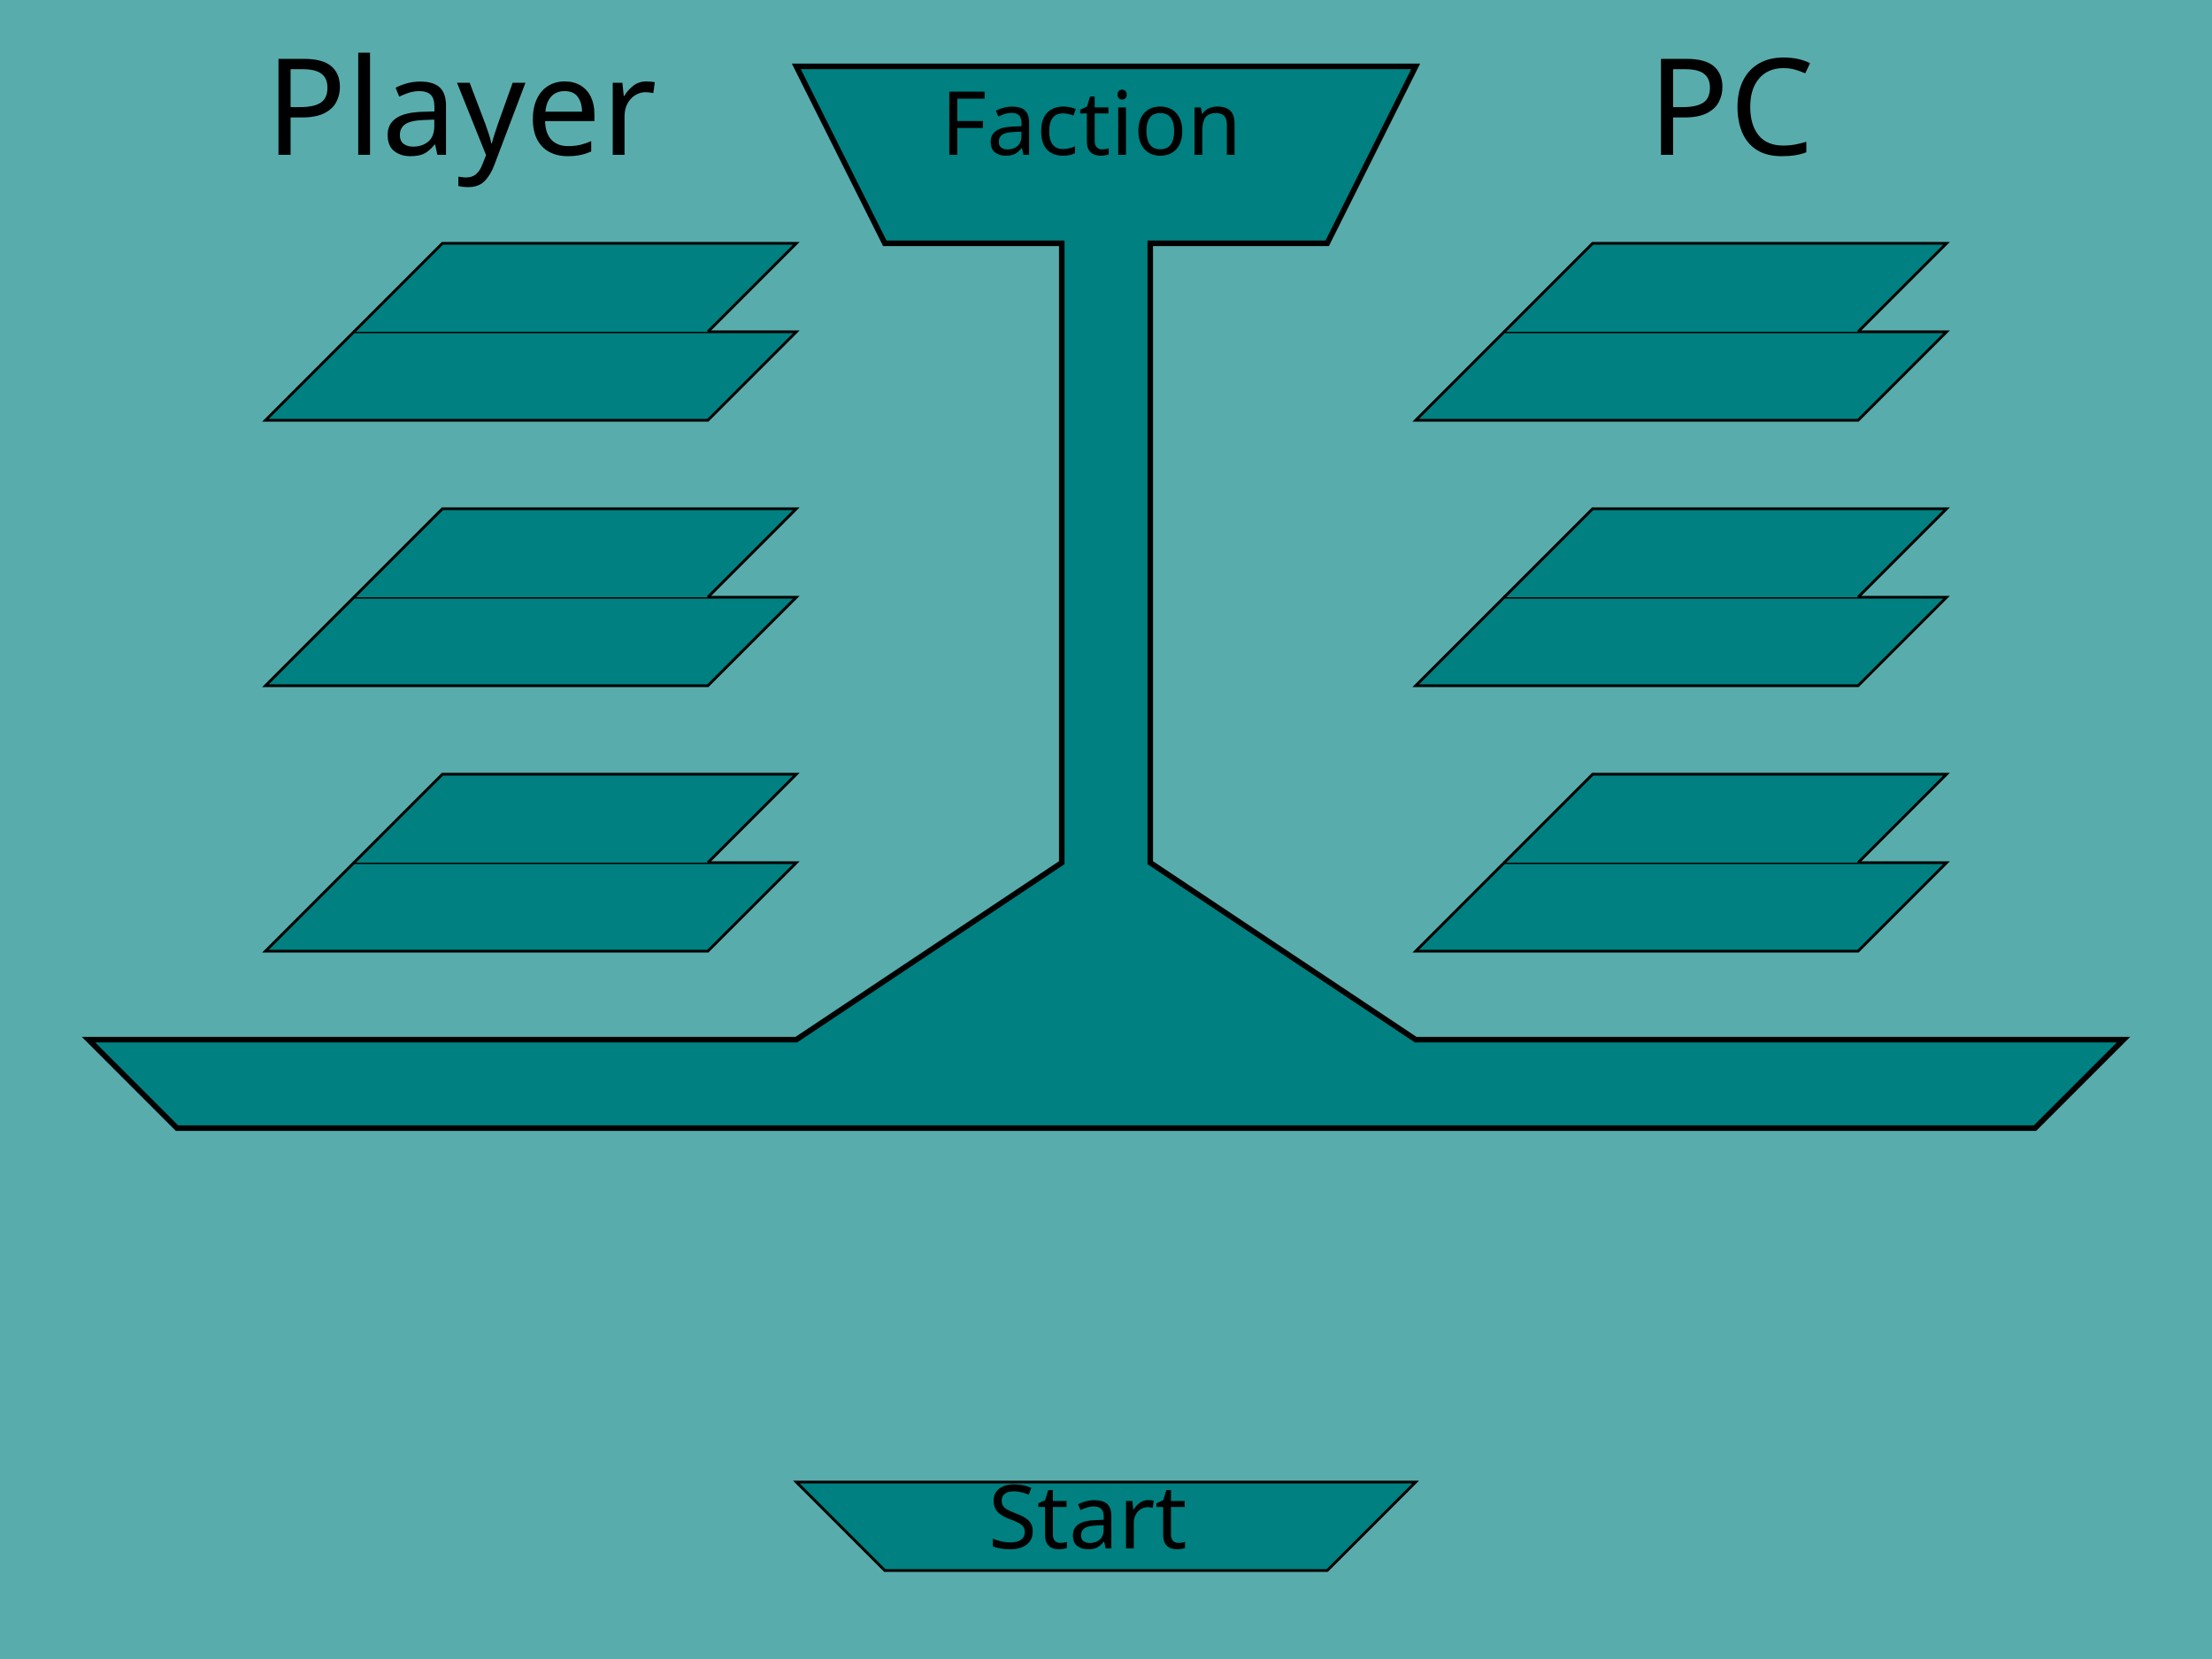
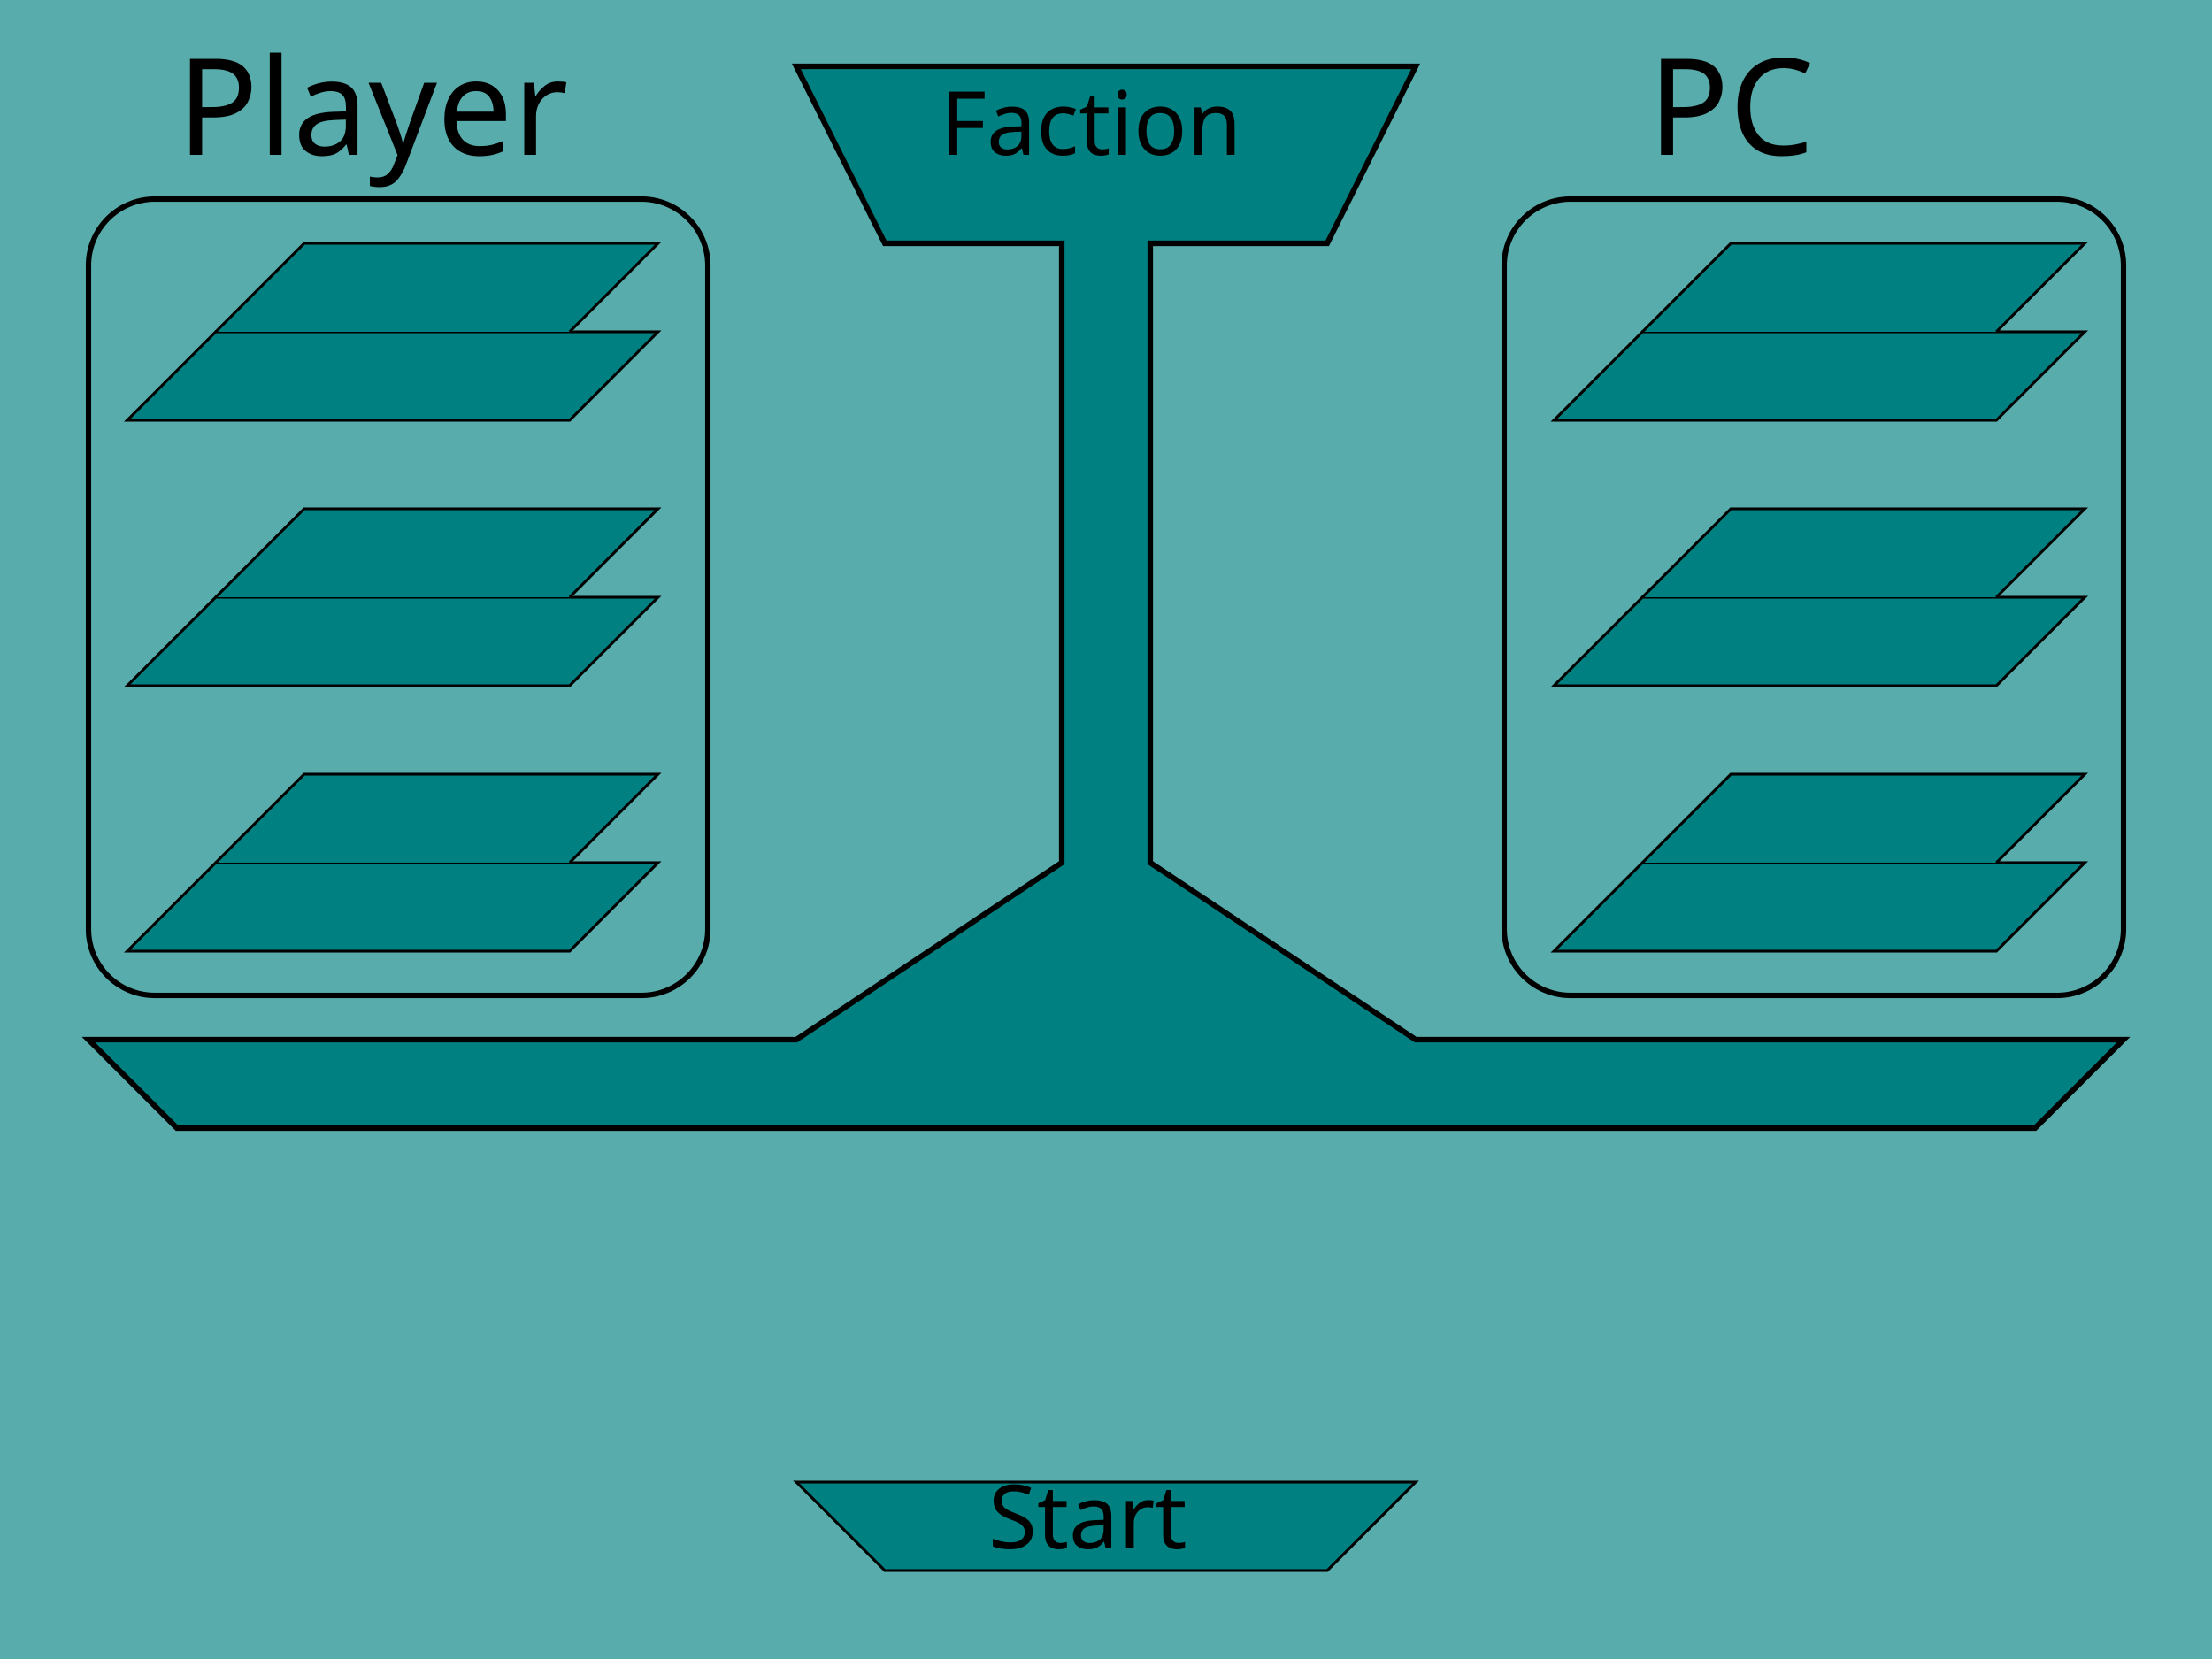
<svg xmlns="http://www.w3.org/2000/svg" width="800" height="600" id="svg2" version="1.1">
  <defs id="defs4" />
  <g id="layer1" transform="translate(0,-452.3622)" style="display:inline">
    <rect style="opacity:0.9;fill:#008080;fill-opacity:0.721;fill-rule:nonzero;stroke:none" id="rect3009" width="800" height="600" x="0" y="0" transform="translate(0,452.3622)" />
    <path style="fill:#008080;stroke:#000000;stroke-width:2;stroke-linecap:butt;stroke-linejoin:miter;stroke-opacity:1;stroke-miterlimit:4;stroke-dasharray:none" d="m 288,24 224,0 -32,64 -64,0 0,224 96,64 256,0 -32,32 -672,0 -32,-32 256,0 96,-64 0,-224 -64,0 z" id="path3853" transform="translate(0,452.3622)" />
  </g>
+   <g id="layer5">
+     <rect style="fill:none;fill-opacity:1;fill-rule:nonzero;stroke:#000000;stroke-width:1.949;stroke-linecap:round;stroke-linejoin:round;stroke-miterlimit:4;stroke-opacity:1;stroke-dasharray:none;stroke-dashoffset:0" id="rect5978" width="224" height="288" x="32" y="72" ry="24" />
+     <rect ry="24" y="72" x="544" height="288" width="224" id="rect5980" style="fill:none;stroke:#000000;stroke-width:1.949;stroke-linecap:round;stroke-linejoin:round;stroke-miterlimit:4;stroke-opacity:1;stroke-dasharray:none;stroke-dashoffset:0" />
+   </g>
  <g id="layer2">
-     <path style="fill:#008080;stroke:#000000;stroke-width:1px;stroke-linecap:butt;stroke-linejoin:miter;stroke-opacity:1" d="m 96,152 32,-32 160,0 -32,32 z" id="path3002" />
-     <path style="fill:#008080;stroke:#000000;stroke-width:1px;stroke-linecap:butt;stroke-linejoin:miter;stroke-opacity:1" d="m 128,120 32,-32 128,0 -32,32" id="path3004" />
-     <path id="path3021" d="m 96,248 32,-32 160,0 -32,32 z" style="fill:#008080;stroke:#000000;stroke-width:1px;stroke-linecap:butt;stroke-linejoin:miter;stroke-opacity:1" />
-     <path id="path3023" d="m 128,216 32,-32 128,0 -32,32" style="fill:#008080;stroke:#000000;stroke-width:1px;stroke-linecap:butt;stroke-linejoin:miter;stroke-opacity:1" />
-     <path style="fill:#008080;stroke:#000000;stroke-width:1px;stroke-linecap:butt;stroke-linejoin:miter;stroke-opacity:1" d="m 96,344 32,-32 160,0 -32,32 z" id="path3025" />
-     <path style="fill:#008080;stroke:#000000;stroke-width:1px;stroke-linecap:butt;stroke-linejoin:miter;stroke-opacity:1" d="m 128,312 32,-32 128,0 -32,32" id="path3027" />
-     <path id="path3041" d="m 512,152 32,-32 160,0 -32,32 z" style="fill:#008080;stroke:#000000;stroke-width:1px;stroke-linecap:butt;stroke-linejoin:miter;stroke-opacity:1" />
-     <path id="path3043" d="m 544,120 32,-32 128,0 -32,32" style="fill:#008080;stroke:#000000;stroke-width:1px;stroke-linecap:butt;stroke-linejoin:miter;stroke-opacity:1" />
-     <path style="fill:#008080;stroke:#000000;stroke-width:1px;stroke-linecap:butt;stroke-linejoin:miter;stroke-opacity:1" d="m 512,248 32,-32 160,0 -32,32 z" id="path3045" />
-     <path style="fill:#008080;stroke:#000000;stroke-width:1px;stroke-linecap:butt;stroke-linejoin:miter;stroke-opacity:1" d="m 544,216 32,-32 128,0 -32,32" id="path3047" />
-     <path id="path3049" d="m 512,344 32,-32 160,0 -32,32 z" style="fill:#008080;stroke:#000000;stroke-width:1px;stroke-linecap:butt;stroke-linejoin:miter;stroke-opacity:1" />
-     <path id="path3051" d="m 544,312 32,-32 128,0 -32,32" style="fill:#008080;stroke:#000000;stroke-width:1px;stroke-linecap:butt;stroke-linejoin:miter;stroke-opacity:1" />
+     <path style="fill:#008080;stroke:#000000;stroke-width:1px;stroke-linecap:butt;stroke-linejoin:miter;stroke-opacity:1" d="m 46,152 32,-32 160,0 -32,32 z" id="path3002" />
+     <path style="fill:#008080;stroke:#000000;stroke-width:1px;stroke-linecap:butt;stroke-linejoin:miter;stroke-opacity:1" d="m 78,120 32,-32 128,0 -32,32" id="path3004" />
+     <path id="path3021" d="m 46,248 32,-32 160,0 -32,32 z" style="fill:#008080;stroke:#000000;stroke-width:1px;stroke-linecap:butt;stroke-linejoin:miter;stroke-opacity:1" />
+     <path id="path3023" d="m 78,216 32,-32 128,0 -32,32" style="fill:#008080;stroke:#000000;stroke-width:1px;stroke-linecap:butt;stroke-linejoin:miter;stroke-opacity:1" />
+     <path style="fill:#008080;stroke:#000000;stroke-width:1px;stroke-linecap:butt;stroke-linejoin:miter;stroke-opacity:1" d="m 46,344 32,-32 160,0 -32,32 z" id="path3025" />
+     <path style="fill:#008080;stroke:#000000;stroke-width:1px;stroke-linecap:butt;stroke-linejoin:miter;stroke-opacity:1" d="m 78,312 32,-32 128,0 -32,32" id="path3027" />
+     <path id="path3041" d="m 562,152 32,-32 160,0 -32,32 z" style="fill:#008080;stroke:#000000;stroke-width:1px;stroke-linecap:butt;stroke-linejoin:miter;stroke-opacity:1" />
+     <path id="path3043" d="m 594,120 32,-32 128,0 -32,32" style="fill:#008080;stroke:#000000;stroke-width:1px;stroke-linecap:butt;stroke-linejoin:miter;stroke-opacity:1" />
+     <path style="fill:#008080;stroke:#000000;stroke-width:1px;stroke-linecap:butt;stroke-linejoin:miter;stroke-opacity:1" d="m 562,248 32,-32 160,0 -32,32 z" id="path3045" />
+     <path style="fill:#008080;stroke:#000000;stroke-width:1px;stroke-linecap:butt;stroke-linejoin:miter;stroke-opacity:1" d="m 594,216 32,-32 128,0 -32,32" id="path3047" />
+     <path id="path3049" d="m 562,344 32,-32 160,0 -32,32 z" style="fill:#008080;stroke:#000000;stroke-width:1px;stroke-linecap:butt;stroke-linejoin:miter;stroke-opacity:1" />
+     <path id="path3051" d="m 594,312 32,-32 128,0 -32,32" style="fill:#008080;stroke:#000000;stroke-width:1px;stroke-linecap:butt;stroke-linejoin:miter;stroke-opacity:1" />
  </g>
  <g id="layer4">
    <path id="path3859" d="m 320,568 -32,-32 224,0 -32,32 z" style="fill:#008080;stroke:#000000;stroke-width:1px;stroke-linecap:butt;stroke-linejoin:miter;stroke-opacity:1;opacity:1" />
  </g>
  <g id="layer3" style="display:inline">
-     <text xml:space="preserve" style="font-size:48.623px;font-style:normal;font-variant:normal;font-weight:normal;font-stretch:normal;line-height:125%;letter-spacing:0px;word-spacing:0px;fill:#000000;fill-opacity:1;stroke:none;display:inline;font-family:Anonymous Pro;-inkscape-font-specification:Anonymous Pro" x="96" y="56" id="text3054">
-       <tspan id="tspan3056" x="96" y="56">Player</tspan>
+     <text xml:space="preserve" style="font-size:48.623px;font-style:normal;font-variant:normal;font-weight:normal;font-stretch:normal;line-height:125%;letter-spacing:0px;word-spacing:0px;fill:#000000;fill-opacity:1;stroke:none;display:inline;font-family:Anonymous Pro;-inkscape-font-specification:Anonymous Pro" x="64" y="56" id="text3054">
+       <tspan id="tspan3056" x="64" y="56">Player</tspan>
    </text>
    <text id="text3058" y="56" x="596" style="font-size:48.623px;font-style:normal;font-variant:normal;font-weight:normal;font-stretch:normal;line-height:125%;letter-spacing:0px;word-spacing:0px;fill:#000000;fill-opacity:1;stroke:none;display:inline;font-family:Anonymous Pro;-inkscape-font-specification:Anonymous Pro" xml:space="preserve">
      <tspan y="56" x="596" id="tspan3060">PC</tspan>
    </text>
    <text id="text3855" y="56" x="340.219" style="font-size:48.623px;font-style:normal;font-variant:normal;font-weight:normal;font-stretch:normal;line-height:125%;letter-spacing:0px;word-spacing:0px;fill:#000000;fill-opacity:1;stroke:none;display:inline;font-family:Anonymous Pro;-inkscape-font-specification:Anonymous Pro" xml:space="preserve">
      <tspan y="56" x="340.219" id="tspan3857" style="font-size:32px">Faction</tspan>
    </text>
    <text xml:space="preserve" style="font-size:48.623px;font-style:normal;font-variant:normal;font-weight:normal;font-stretch:normal;line-height:125%;letter-spacing:0px;word-spacing:0px;fill:#000000;fill-opacity:1;stroke:none;display:inline;font-family:Anonymous Pro;-inkscape-font-specification:Anonymous Pro" x="357.445" y="560" id="text3863">
      <tspan style="font-size:32px" id="tspan3865" x="357.445" y="560">Start</tspan>
    </text>
  </g>
</svg>
